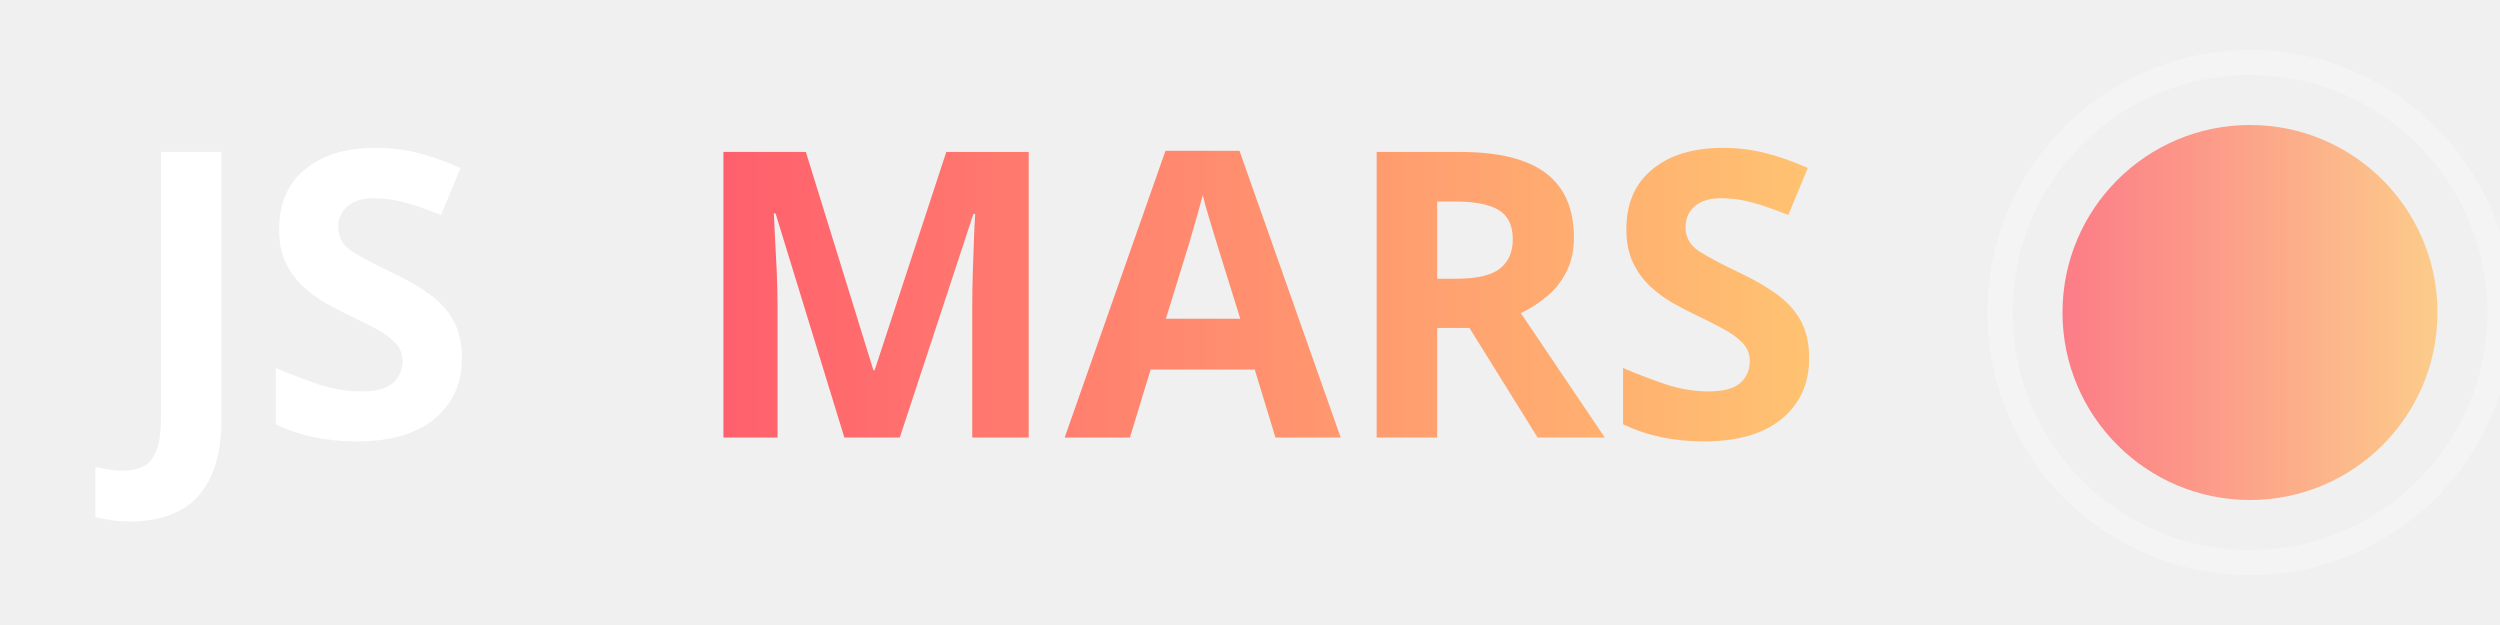
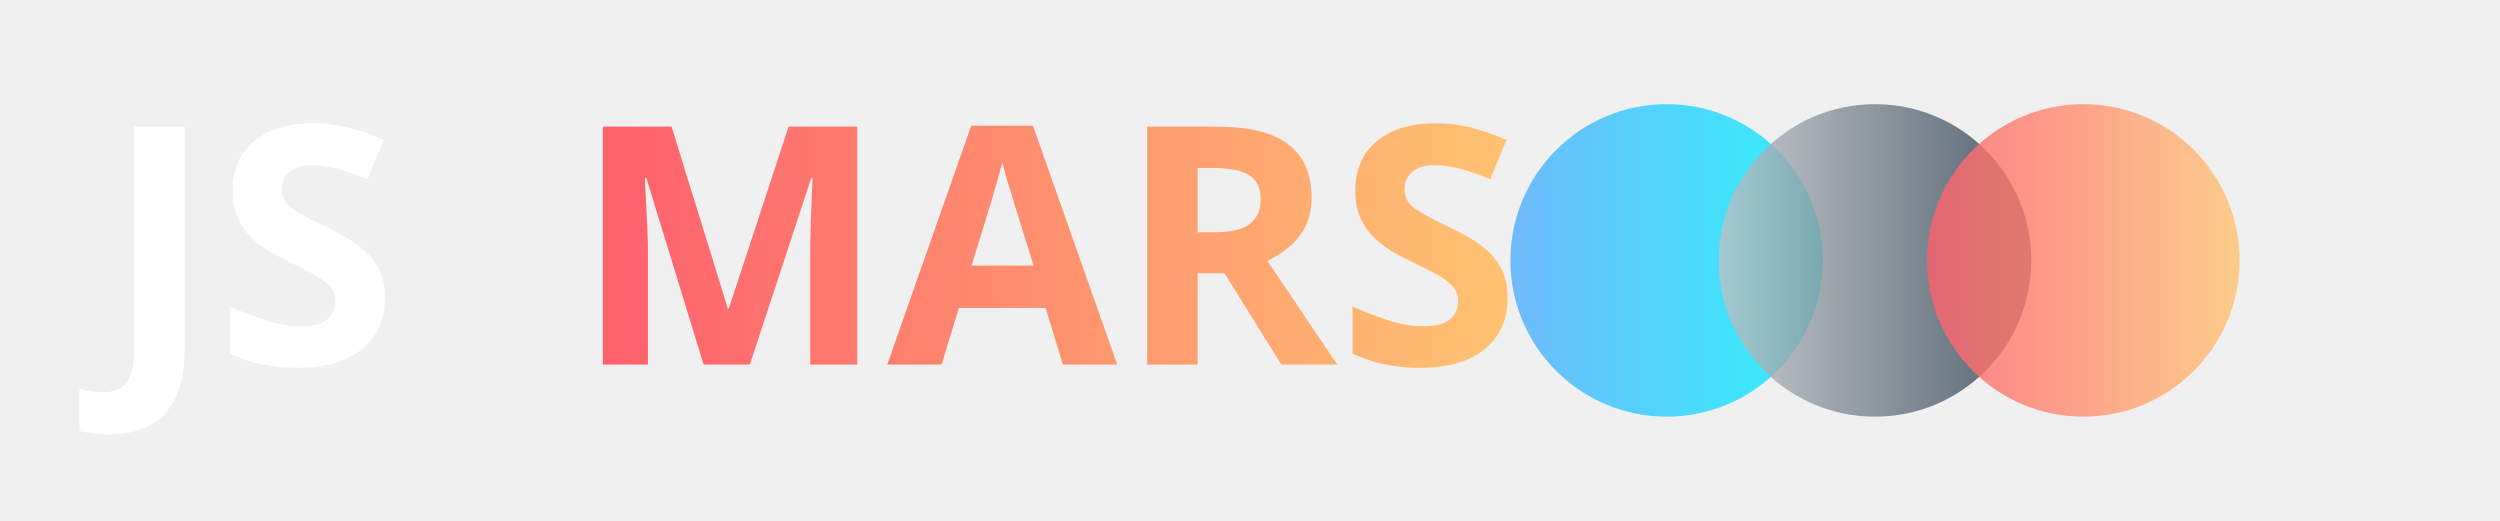
- <svg xmlns="http://www.w3.org/2000/svg" viewBox="0 0 200 50">
+ <svg xmlns="http://www.w3.org/2000/svg" viewBox="0 0 240 50">
  <defs>
    <linearGradient id="marsGrad" x1="0%" y1="0%" x2="100%" y2="0%">
      <stop offset="0%" style="stop-color:#ff5f6d;stop-opacity:1" />
      <stop offset="100%" style="stop-color:#ffc371;stop-opacity:1" />
    </linearGradient>
+     <linearGradient id="earthGrad" x1="0%" y1="0%" x2="100%" y2="0%">
+       <stop offset="0%" style="stop-color:#4facfe;stop-opacity:1" />
+       <stop offset="100%" style="stop-color:#00f2fe;stop-opacity:1" />
+     </linearGradient>
+     <linearGradient id="moonGrad" x1="0%" y1="0%" x2="100%" y2="0%">
+       <stop offset="0%" style="stop-color:#bdc3c7;stop-opacity:1" />
+       <stop offset="100%" style="stop-color:#2c3e50;stop-opacity:1" />
+     </linearGradient>
  </defs>
  <text x="10" y="35" font-family="sans-serif" font-weight="bold" font-size="32" fill="#fff">JS</text>
  <text x="55" y="35" font-family="sans-serif" font-weight="bold" font-size="32" fill="url(#marsGrad)">MARS</text>
-   <circle cx="180" cy="25" r="15" fill="url(#marsGrad)" opacity="0.8" />
-   <circle cx="180" cy="25" r="20" stroke="#fff" stroke-width="2" fill="none" opacity="0.3" />
+   <circle cx="160" cy="25" r="15" fill="url(#earthGrad)" opacity="0.8" />
+   <circle cx="180" cy="25" r="15" fill="url(#moonGrad)" opacity="0.8" />
+   <circle cx="200" cy="25" r="15" fill="url(#marsGrad)" opacity="0.8" />
</svg>
